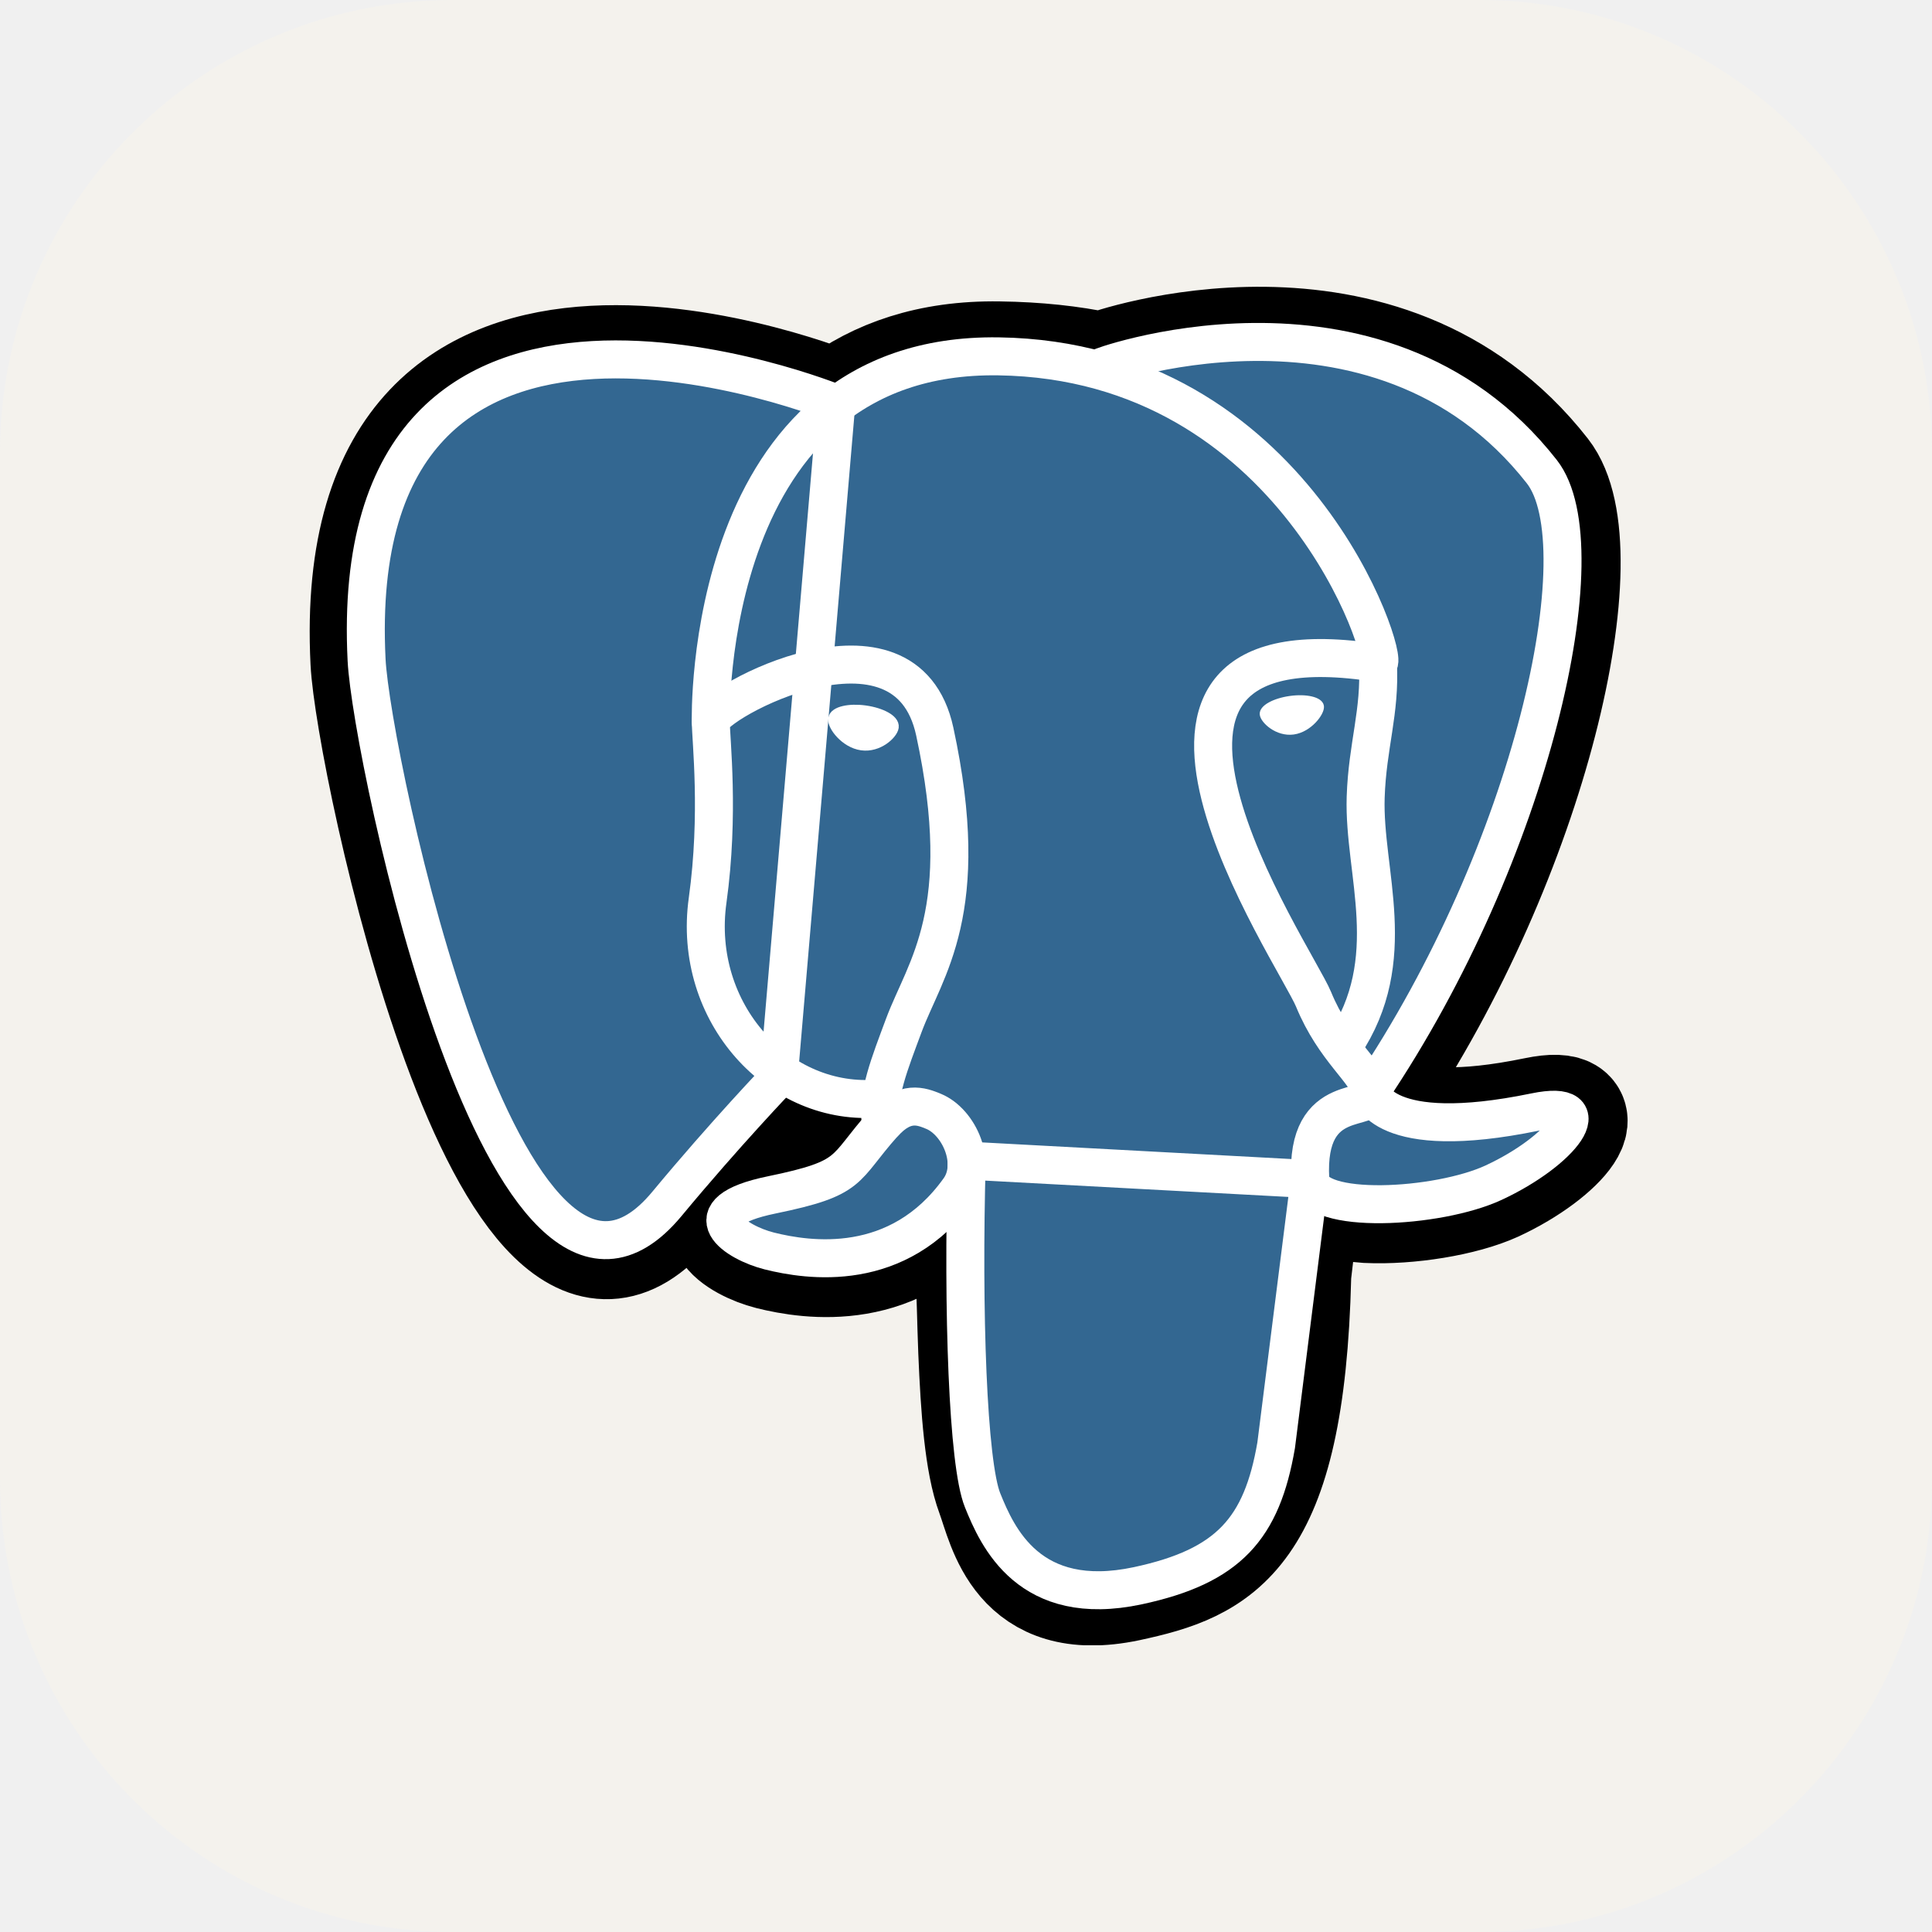
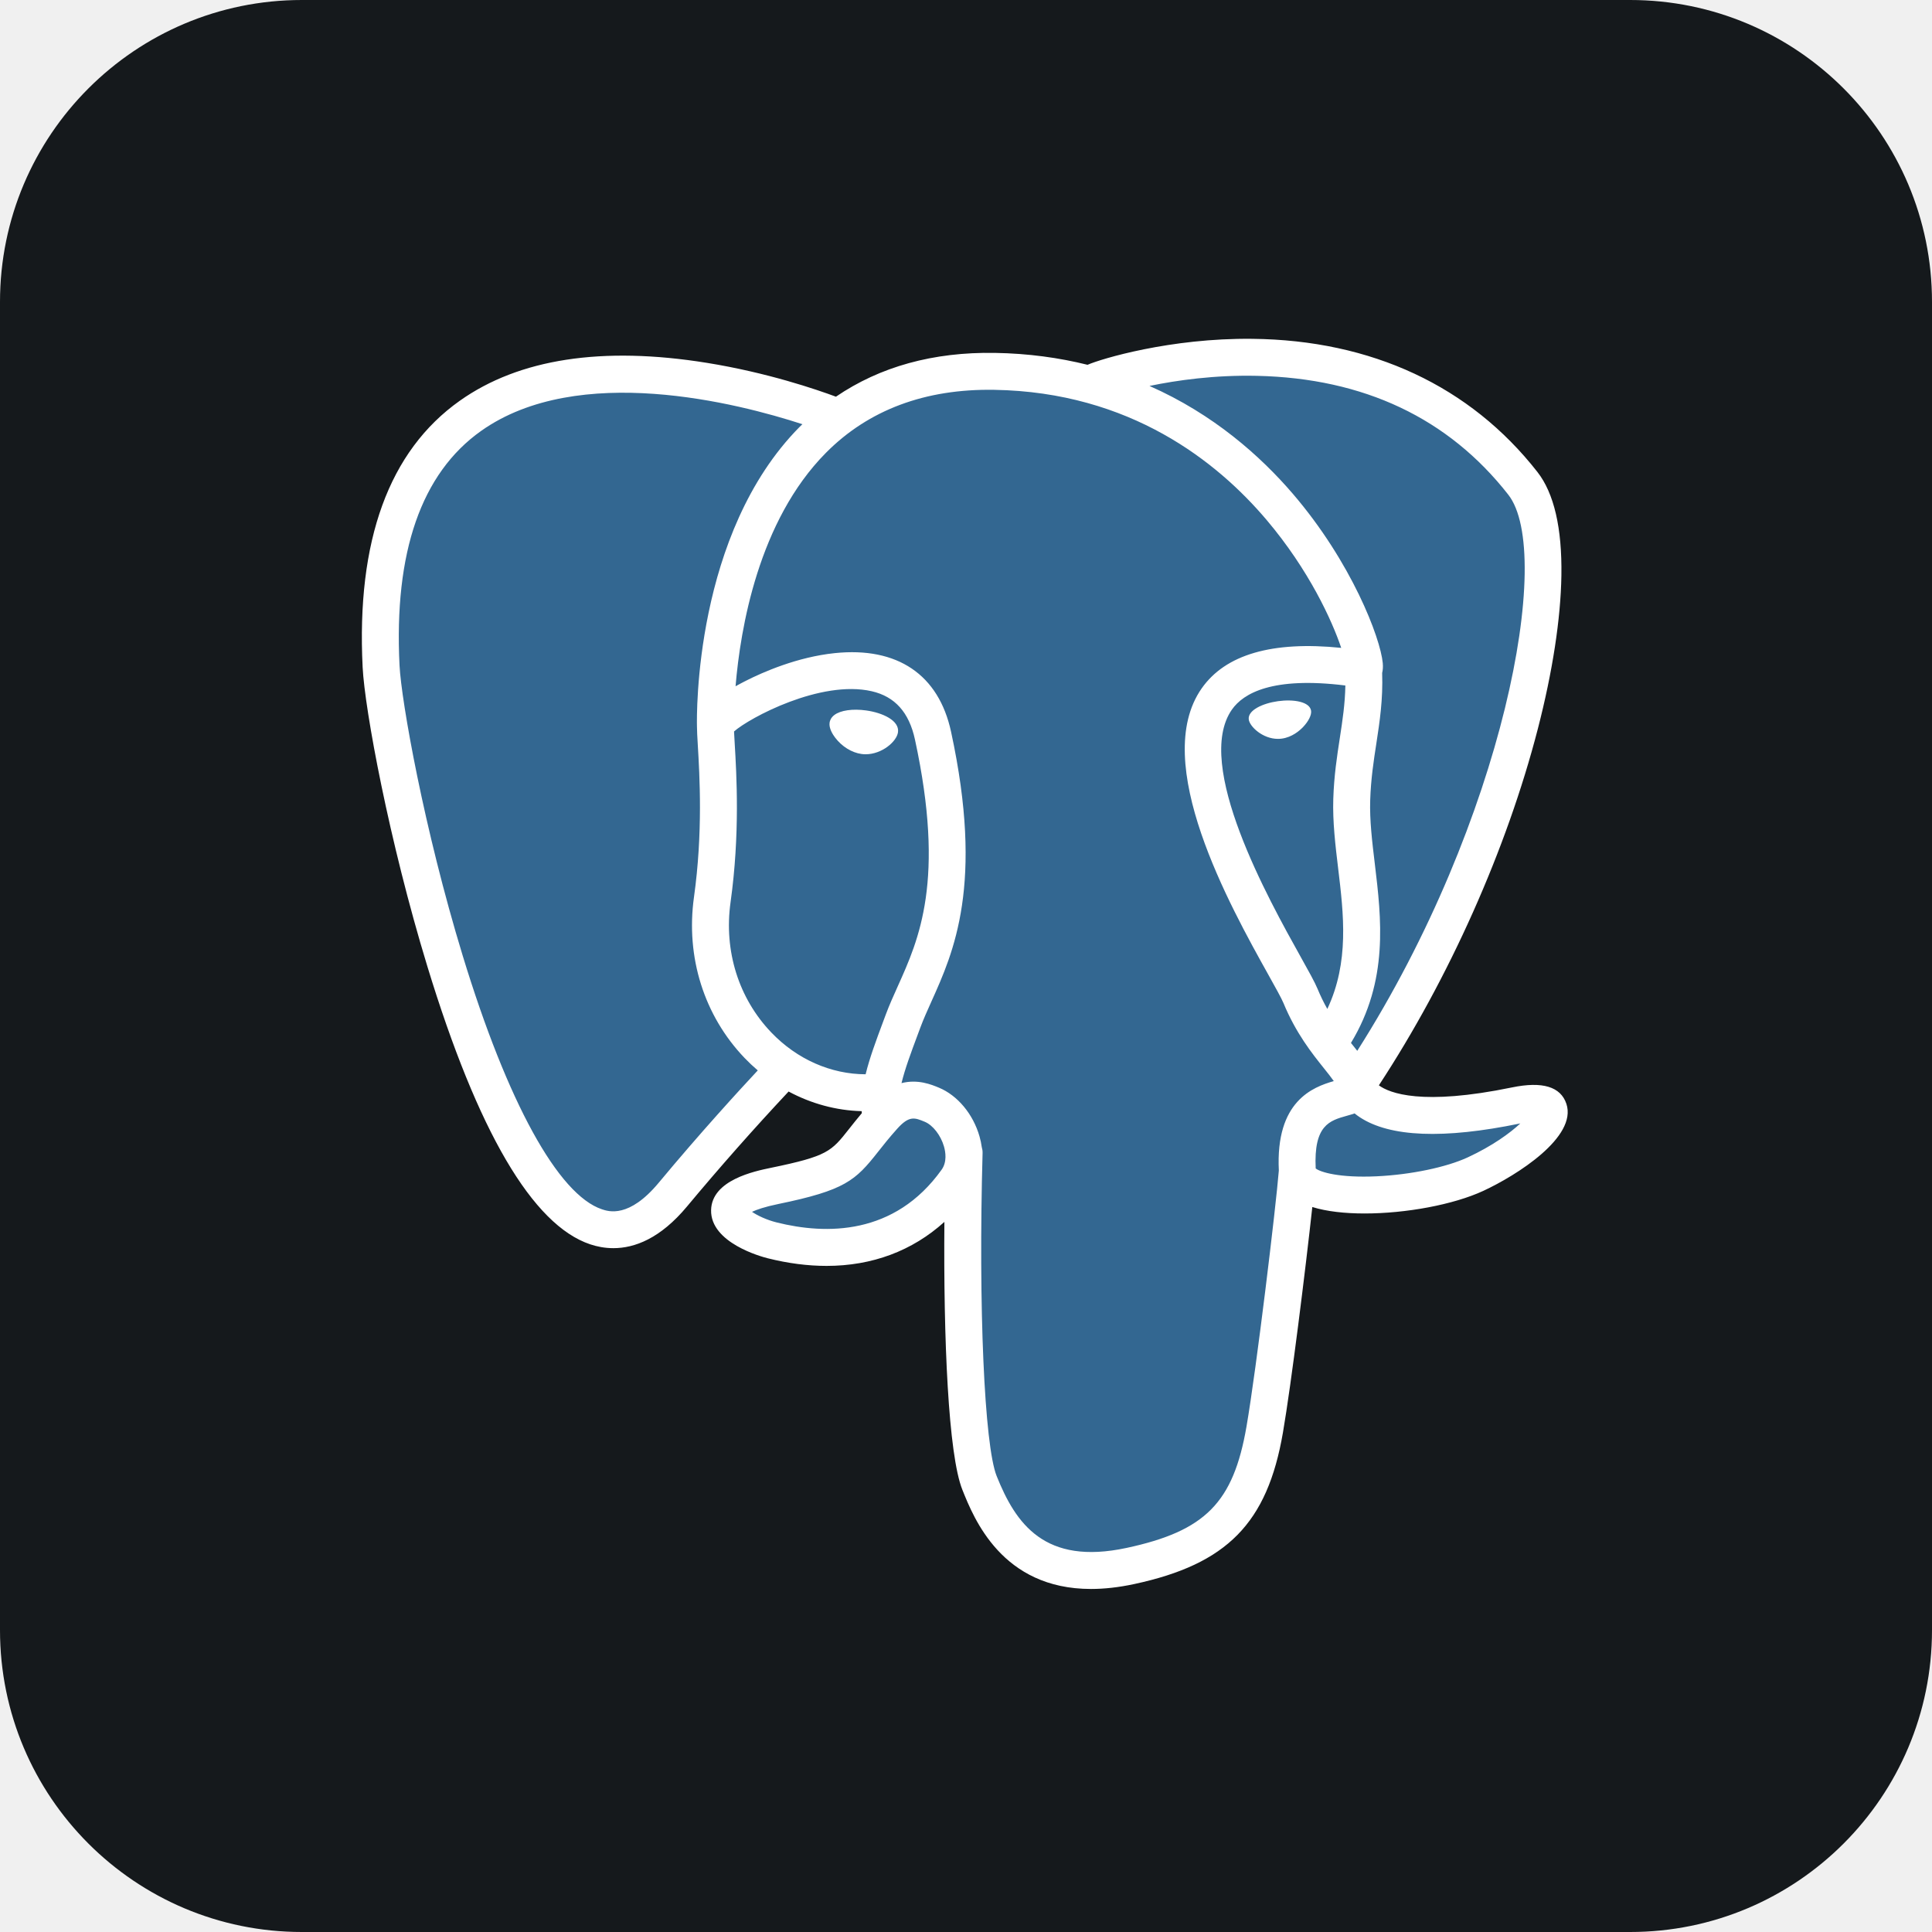
- <svg xmlns="http://www.w3.org/2000/svg" width="256" height="256" fill="none" viewBox="0 0 256 256">
-   <rect width="256" height="256" fill="#F4F2ED" rx="60" />
-   <g clip-path="url(#clip0_7_155)">
-     <path fill="#000" d="M171.474 169.034C172.62 159.493 172.276 158.101 179.377 159.641L181.184 159.802C186.648 160.048 193.791 158.923 198.059 156.976C207.095 152.785 212.452 145.782 203.544 147.624C183.223 151.815 181.747 144.931 181.747 144.931C203.213 113.08 212.192 72.65 204.437 62.757C183.315 35.757 146.745 48.526 146.134 48.863L145.937 48.898C141.929 48.055 137.499 47.562 132.366 47.492C123.17 47.352 116.195 49.904 110.893 53.919C110.893 53.919 45.664 27.045 48.694 87.718C49.341 100.627 67.187 185.452 88.491 159.788C96.289 150.409 103.813 142.484 103.813 142.484C107.539 144.966 112.018 146.232 116.708 145.775L117.073 145.466C116.965 146.681 117.015 147.905 117.221 149.108C111.737 155.239 113.354 156.315 102.385 158.572C91.29 160.857 97.815 164.928 102.062 165.997C107.223 167.291 119.162 169.119 127.234 157.827L126.91 159.113C129.062 160.836 128.914 171.488 129.23 179.096C129.547 186.704 130.046 193.813 131.6 197.996C133.154 202.18 134.975 212.973 149.389 209.949C161.434 207.369 170.645 203.649 171.488 169.098" />
-     <path stroke="#000" stroke-width="15.11" d="M171.474 169.034C172.62 159.493 172.276 158.101 179.377 159.641L181.184 159.802C186.648 160.048 193.791 158.923 198.059 156.976C207.095 152.785 212.452 145.782 203.544 147.624C183.223 151.815 181.747 144.931 181.747 144.931C203.213 113.08 212.192 72.65 204.437 62.757C183.315 35.757 146.745 48.526 146.134 48.863L145.937 48.898C141.929 48.055 137.499 47.562 132.366 47.492C123.17 47.352 116.195 49.904 110.893 53.919C110.893 53.919 45.664 27.045 48.694 87.718C49.341 100.627 67.187 185.452 88.491 159.788C96.289 150.409 103.813 142.484 103.813 142.484C107.539 144.966 112.018 146.232 116.708 145.775L117.073 145.466C116.965 146.681 117.015 147.905 117.221 149.108C111.737 155.239 113.354 156.315 102.385 158.572C91.29 160.857 97.815 164.928 102.062 165.997C107.223 167.291 119.162 169.119 127.234 157.827L126.91 159.113C129.062 160.836 128.914 171.488 129.23 179.096C129.547 186.704 130.046 193.813 131.6 197.996C133.154 202.18 134.975 212.973 149.389 209.949C161.434 207.369 170.645 203.649 171.488 169.098" />
-     <path fill="#336791" d="M203.48 147.688C183.16 151.878 181.684 144.995 181.684 144.995C203.15 113.143 212.129 72.713 204.38 62.82C183.259 35.82 146.689 48.596 146.077 48.927L145.88 48.962C141.414 48.066 136.873 47.592 132.317 47.548C123.12 47.408 116.145 49.96 110.844 53.975C110.844 53.975 45.608 27.102 48.645 87.774C49.292 100.684 67.138 185.509 88.442 159.845C96.289 150.409 103.813 142.484 103.813 142.484C107.539 144.966 112.018 146.232 116.708 145.775L117.073 145.466C116.966 146.681 117.016 147.905 117.221 149.108C111.737 155.239 113.354 156.315 102.385 158.572C91.29 160.857 97.815 164.928 102.062 165.997C107.223 167.291 119.162 169.119 127.234 157.827L126.91 159.113C129.062 160.836 130.566 170.314 130.313 178.906C130.06 187.499 129.891 193.391 131.579 198.003C133.266 202.616 134.954 212.98 149.368 209.956C161.413 207.376 167.649 200.675 168.528 189.524C169.147 181.592 170.539 182.759 170.638 175.672L171.763 172.311C173.049 161.553 171.973 158.087 179.391 159.704L181.198 159.866C186.662 160.112 193.813 158.987 198.003 157.039C207.038 152.849 212.396 145.845 203.488 147.688H203.48Z" />
-     <path stroke="#fff" stroke-linecap="round" stroke-linejoin="round" stroke-width="5.034" d="M146.07 48.596C143.82 49.299 182.38 34.498 204.303 62.504C212.038 72.397 203.073 112.827 181.606 144.678M128.098 153.784C127.536 173.795 128.239 193.946 130.194 198.784C132.148 203.621 136.346 213.198 150.767 210.118C162.812 207.538 167.199 202.538 169.098 191.506L173.548 156.231L128.098 153.784ZM110.816 53.469C110.816 53.469 45.538 26.778 48.575 87.451C49.222 100.36 67.067 185.185 88.372 159.521C96.148 150.148 103.18 142.815 103.18 142.815L110.816 53.469Z" />
-     <path stroke="#fff" stroke-linecap="round" stroke-linejoin="bevel" stroke-width="5.034" d="M181.613 144.664C181.613 144.664 183.02 151.555 203.41 147.35C212.319 145.508 206.954 152.511 197.926 156.702C190.515 160.147 173.893 161.026 173.619 156.28C172.916 144.01 182.366 147.737 181.684 144.664C181.065 141.894 176.832 139.18 174.048 132.402C171.608 126.495 140.579 81.144 182.654 87.873C184.201 87.556 171.685 47.795 132.31 47.218C92.935 46.642 94.18 95.628 94.18 95.628" />
-     <path stroke="#fff" stroke-linejoin="round" stroke-width="5.034" d="M117.08 148.869C111.596 155 113.213 156.076 102.245 158.333C91.149 160.618 97.674 164.689 101.921 165.758C107.082 167.052 119.021 168.88 127.093 157.58C129.554 154.135 127.079 148.651 123.704 147.259C122.073 146.584 119.893 145.74 117.095 148.876L117.08 148.869Z" />
-     <path stroke="#fff" stroke-linecap="round" stroke-linejoin="round" stroke-width="5.034" d="M116.722 148.763C116.159 145.156 117.903 140.874 119.766 135.854C122.565 128.331 129.02 120.807 123.859 96.922C120.012 79.133 94.187 93.216 94.187 95.628C94.187 98.04 95.354 107.863 93.765 119.288C91.677 134.209 103.257 146.823 116.588 145.536" />
-     <path fill="#fff" stroke="#fff" stroke-width="1.68" d="M110.577 95.269C110.457 96.092 112.088 98.293 114.205 98.588C116.321 98.884 118.128 97.168 118.248 96.338C118.367 95.509 116.736 94.609 114.62 94.313C112.503 94.018 110.682 94.454 110.577 95.269V95.269Z" />
-     <path fill="#fff" stroke="#fff" stroke-width=".837" d="M175.011 93.589C175.123 94.412 173.499 96.612 171.383 96.908C169.266 97.203 167.445 95.487 167.34 94.658C167.234 93.828 168.852 92.928 170.968 92.633C173.084 92.338 174.905 92.773 175.011 93.589Z" />
-     <path stroke="#fff" stroke-linecap="round" stroke-linejoin="round" stroke-width="5.034" d="M182.577 87.887C182.928 94.356 181.184 98.75 180.959 105.634C180.636 115.632 185.727 127.079 178.055 138.54" />
-   </g>
-   <defs>
-     <clipPath id="clip0_7_155">
-       <rect width="180" height="180" fill="#fff" transform="translate(38 38)" />
-     </clipPath>
-   </defs>
+ <svg xmlns="http://www.w3.org/2000/svg" width="256" height="256" title="PostgreSQL" viewBox="0 0 256 256" fill="none" id="postgresql">
+   <style>
+ #postgresql {
+     rect {fill: #15191C}
+ 
+     @media (prefers-color-scheme: light) {
+         rect {fill: #F4F2ED}
+     }
+ }
+ </style>
+   <rect width="256" height="256" rx="40" fill="#15191C" />
+   <path d="M200.984 146.729C181.235 150.803 179.877 144.117 179.877 144.117C200.729 113.176 209.446 73.902 201.924 64.289C181.402 38.069 145.878 50.47 145.285 50.791L145.094 50.826C141.192 50.015 136.826 49.533 131.918 49.453C122.982 49.307 116.204 51.796 111.06 55.696C111.06 55.696 47.688 29.59 50.636 88.53C51.263 101.069 68.608 183.407 89.296 158.537C96.858 149.443 104.165 141.754 104.165 141.754C107.793 144.164 112.138 145.394 116.692 144.952L117.046 144.652C116.935 145.781 116.986 146.886 117.187 148.193C111.857 154.148 113.424 155.193 102.77 157.386C91.989 159.608 98.322 163.563 102.457 164.598C107.47 165.851 119.067 167.627 126.903 156.657L126.591 157.909C128.679 159.582 130.145 168.788 129.899 177.135C129.653 185.481 129.489 191.211 131.134 195.687C132.781 200.163 134.42 210.233 148.427 207.232C160.129 204.724 166.194 198.225 167.038 187.383C167.637 179.676 168.992 180.816 169.077 173.925L170.164 170.663C171.417 160.215 170.363 156.844 177.573 158.412L179.326 158.566C184.632 158.807 191.578 157.712 195.655 155.818C204.432 151.744 209.638 144.942 200.983 146.729H200.984Z" fill="#336791" />
+   <path d="M114.769 94.138C112.99 93.89 111.378 94.119 110.562 94.737C110.104 95.084 109.962 95.486 109.924 95.763C109.821 96.497 110.335 97.309 110.651 97.727C111.545 98.912 112.851 99.726 114.143 99.905C114.33 99.932 114.517 99.944 114.702 99.944C116.857 99.944 118.817 98.266 118.989 97.027C119.205 95.476 116.953 94.441 114.769 94.138ZM173.727 94.187C173.557 92.971 171.394 92.624 169.341 92.91C167.29 93.195 165.302 94.121 165.468 95.34C165.601 96.287 167.312 97.905 169.337 97.905C169.509 97.905 169.681 97.894 169.855 97.869C171.207 97.682 172.199 96.823 172.671 96.328C173.388 95.574 173.804 94.733 173.727 94.187Z" fill="white" />
+   <path d="M207.556 146.267C206.803 143.99 204.379 143.257 200.352 144.088C188.396 146.556 184.114 144.847 182.708 143.812C192.002 129.654 199.647 112.54 203.772 96.572C205.725 89.008 206.804 81.984 206.893 76.258C206.99 69.975 205.92 65.357 203.712 62.536C194.813 51.164 181.751 45.063 165.939 44.896C155.069 44.774 145.885 47.556 144.105 48.338C140.356 47.406 136.268 46.833 131.818 46.76C123.658 46.628 116.605 48.582 110.765 52.564C108.228 51.62 101.673 49.369 93.655 48.078C79.795 45.846 68.781 47.537 60.921 53.105C51.542 59.75 47.213 71.627 48.051 88.407C48.334 94.052 51.55 111.419 56.627 128.05C63.308 149.94 70.572 162.332 78.214 164.882C79.108 165.18 80.14 165.388 81.277 165.388C84.065 165.388 87.483 164.132 91.039 159.857C95.376 154.653 99.863 149.577 104.494 144.632C107.498 146.245 110.798 147.145 114.174 147.235C114.18 147.324 114.189 147.412 114.197 147.5C113.616 148.193 113.047 148.896 112.49 149.608C110.151 152.577 109.665 153.195 102.136 154.745C99.995 155.188 94.307 156.36 94.223 160.347C94.133 164.703 100.947 166.532 101.723 166.726C104.428 167.404 107.035 167.738 109.52 167.738C115.565 167.738 120.885 165.751 125.137 161.907C125.006 177.436 125.653 192.739 127.518 197.401C129.045 201.218 132.776 210.547 144.56 210.546C146.29 210.546 148.193 210.345 150.287 209.896C162.586 207.259 167.927 201.823 169.993 189.839C171.098 183.434 172.996 168.14 173.888 159.936C175.771 160.524 178.196 160.793 180.817 160.792C186.283 160.792 192.591 159.631 196.547 157.795C200.991 155.731 209.01 150.667 207.556 146.267ZM178.267 90.831C178.226 93.252 177.893 95.451 177.54 97.746C177.159 100.215 176.766 102.767 176.667 105.864C176.57 108.879 176.946 112.014 177.31 115.045C178.046 121.168 178.801 127.471 175.878 133.691C175.393 132.83 174.96 131.941 174.583 131.028C174.22 130.148 173.431 128.733 172.339 126.776C168.089 119.155 158.139 101.309 163.233 94.027C164.75 91.859 168.601 89.631 178.267 90.831ZM166.55 49.8C180.717 50.113 191.924 55.413 199.858 65.552C205.944 73.329 199.243 108.715 179.843 139.242C179.648 138.994 179.452 138.747 179.255 138.5L179.009 138.194C184.022 129.915 183.042 121.724 182.17 114.461C181.811 111.481 181.472 108.666 181.559 106.022C181.648 103.219 182.018 100.816 182.377 98.491C182.817 95.627 183.265 92.663 183.142 89.17C183.234 88.803 183.271 88.37 183.223 87.856C182.907 84.506 179.082 74.48 171.286 65.404C167.022 60.441 160.803 54.886 152.311 51.139C155.964 50.382 160.958 49.676 166.55 49.8ZM87.276 156.728C83.358 161.438 80.652 160.535 79.763 160.239C73.965 158.305 67.238 146.052 61.307 126.622C56.176 109.809 53.177 92.903 52.939 88.162C52.19 73.169 55.824 62.72 63.742 57.104C76.627 47.967 97.812 53.436 106.325 56.21C106.203 56.331 106.075 56.444 105.954 56.566C91.985 70.674 92.317 94.776 92.351 96.25C92.35 96.819 92.398 97.623 92.463 98.73C92.703 102.784 93.151 110.33 91.955 118.874C90.845 126.814 93.293 134.586 98.67 140.196C99.222 140.771 99.802 141.318 100.408 141.835C98.014 144.399 92.813 150.067 87.276 156.728ZM102.203 136.81C97.87 132.288 95.901 125.998 96.802 119.551C98.064 110.525 97.599 102.664 97.348 98.441C97.313 97.85 97.282 97.332 97.264 96.923C99.305 95.114 108.761 90.047 115.506 91.592C118.583 92.297 120.458 94.393 121.238 97.997C125.273 116.659 121.772 124.438 118.959 130.688C118.379 131.976 117.831 133.193 117.364 134.452L117.001 135.426C116.083 137.887 115.229 140.175 114.7 142.348C110.093 142.335 105.611 140.366 102.203 136.81V136.81ZM102.91 161.978C101.565 161.642 100.355 161.059 99.645 160.574C100.238 160.296 101.293 159.916 103.124 159.539C111.98 157.716 113.348 156.429 116.335 152.636C117.02 151.766 117.796 150.781 118.871 149.58L118.872 149.579C120.474 147.786 121.206 148.09 122.534 148.641C123.611 149.086 124.659 150.436 125.084 151.92C125.285 152.622 125.511 153.952 124.772 154.988C118.532 163.725 109.44 163.613 102.91 161.978ZM149.261 205.11C138.426 207.432 134.59 201.904 132.062 195.584C130.43 191.504 129.628 173.105 130.197 152.787C130.205 152.517 130.166 152.256 130.092 152.01C130.025 151.525 129.924 151.045 129.789 150.574C128.943 147.618 126.881 145.145 124.407 144.12C123.425 143.713 121.621 142.966 119.454 143.52C119.916 141.616 120.717 139.465 121.587 137.136L121.951 136.156C122.361 135.052 122.877 133.908 123.421 132.696C126.365 126.157 130.397 117.199 126.021 96.963C124.382 89.384 118.909 85.682 110.612 86.542C105.638 87.057 101.088 89.064 98.818 90.214C98.33 90.461 97.883 90.701 97.466 90.933C98.1 83.296 100.493 69.024 109.446 59.994C115.083 54.31 122.591 51.502 131.737 51.654C149.76 51.949 161.317 61.197 167.84 68.905C173.46 75.547 176.504 82.237 177.718 85.846C168.584 84.916 162.372 86.719 159.223 91.222C152.372 101.015 162.971 120.024 168.065 129.159C168.999 130.833 169.805 132.28 170.059 132.895C171.718 136.915 173.865 139.599 175.433 141.558C175.914 142.159 176.38 142.741 176.735 143.25C173.968 144.047 168.999 145.89 169.452 155.101C169.087 159.723 166.49 181.362 165.17 189.008C163.428 199.108 159.712 202.87 149.261 205.111V205.11ZM194.487 153.356C191.658 154.669 186.924 155.654 182.427 155.866C177.459 156.098 174.931 155.309 174.336 154.824C174.057 149.084 176.193 148.484 178.454 147.849C178.809 147.749 179.156 147.652 179.491 147.535C179.699 147.704 179.926 147.872 180.176 148.037C184.168 150.672 191.289 150.956 201.342 148.881L201.453 148.859C200.097 150.127 197.776 151.828 194.487 153.356Z" fill="white" />
</svg>
